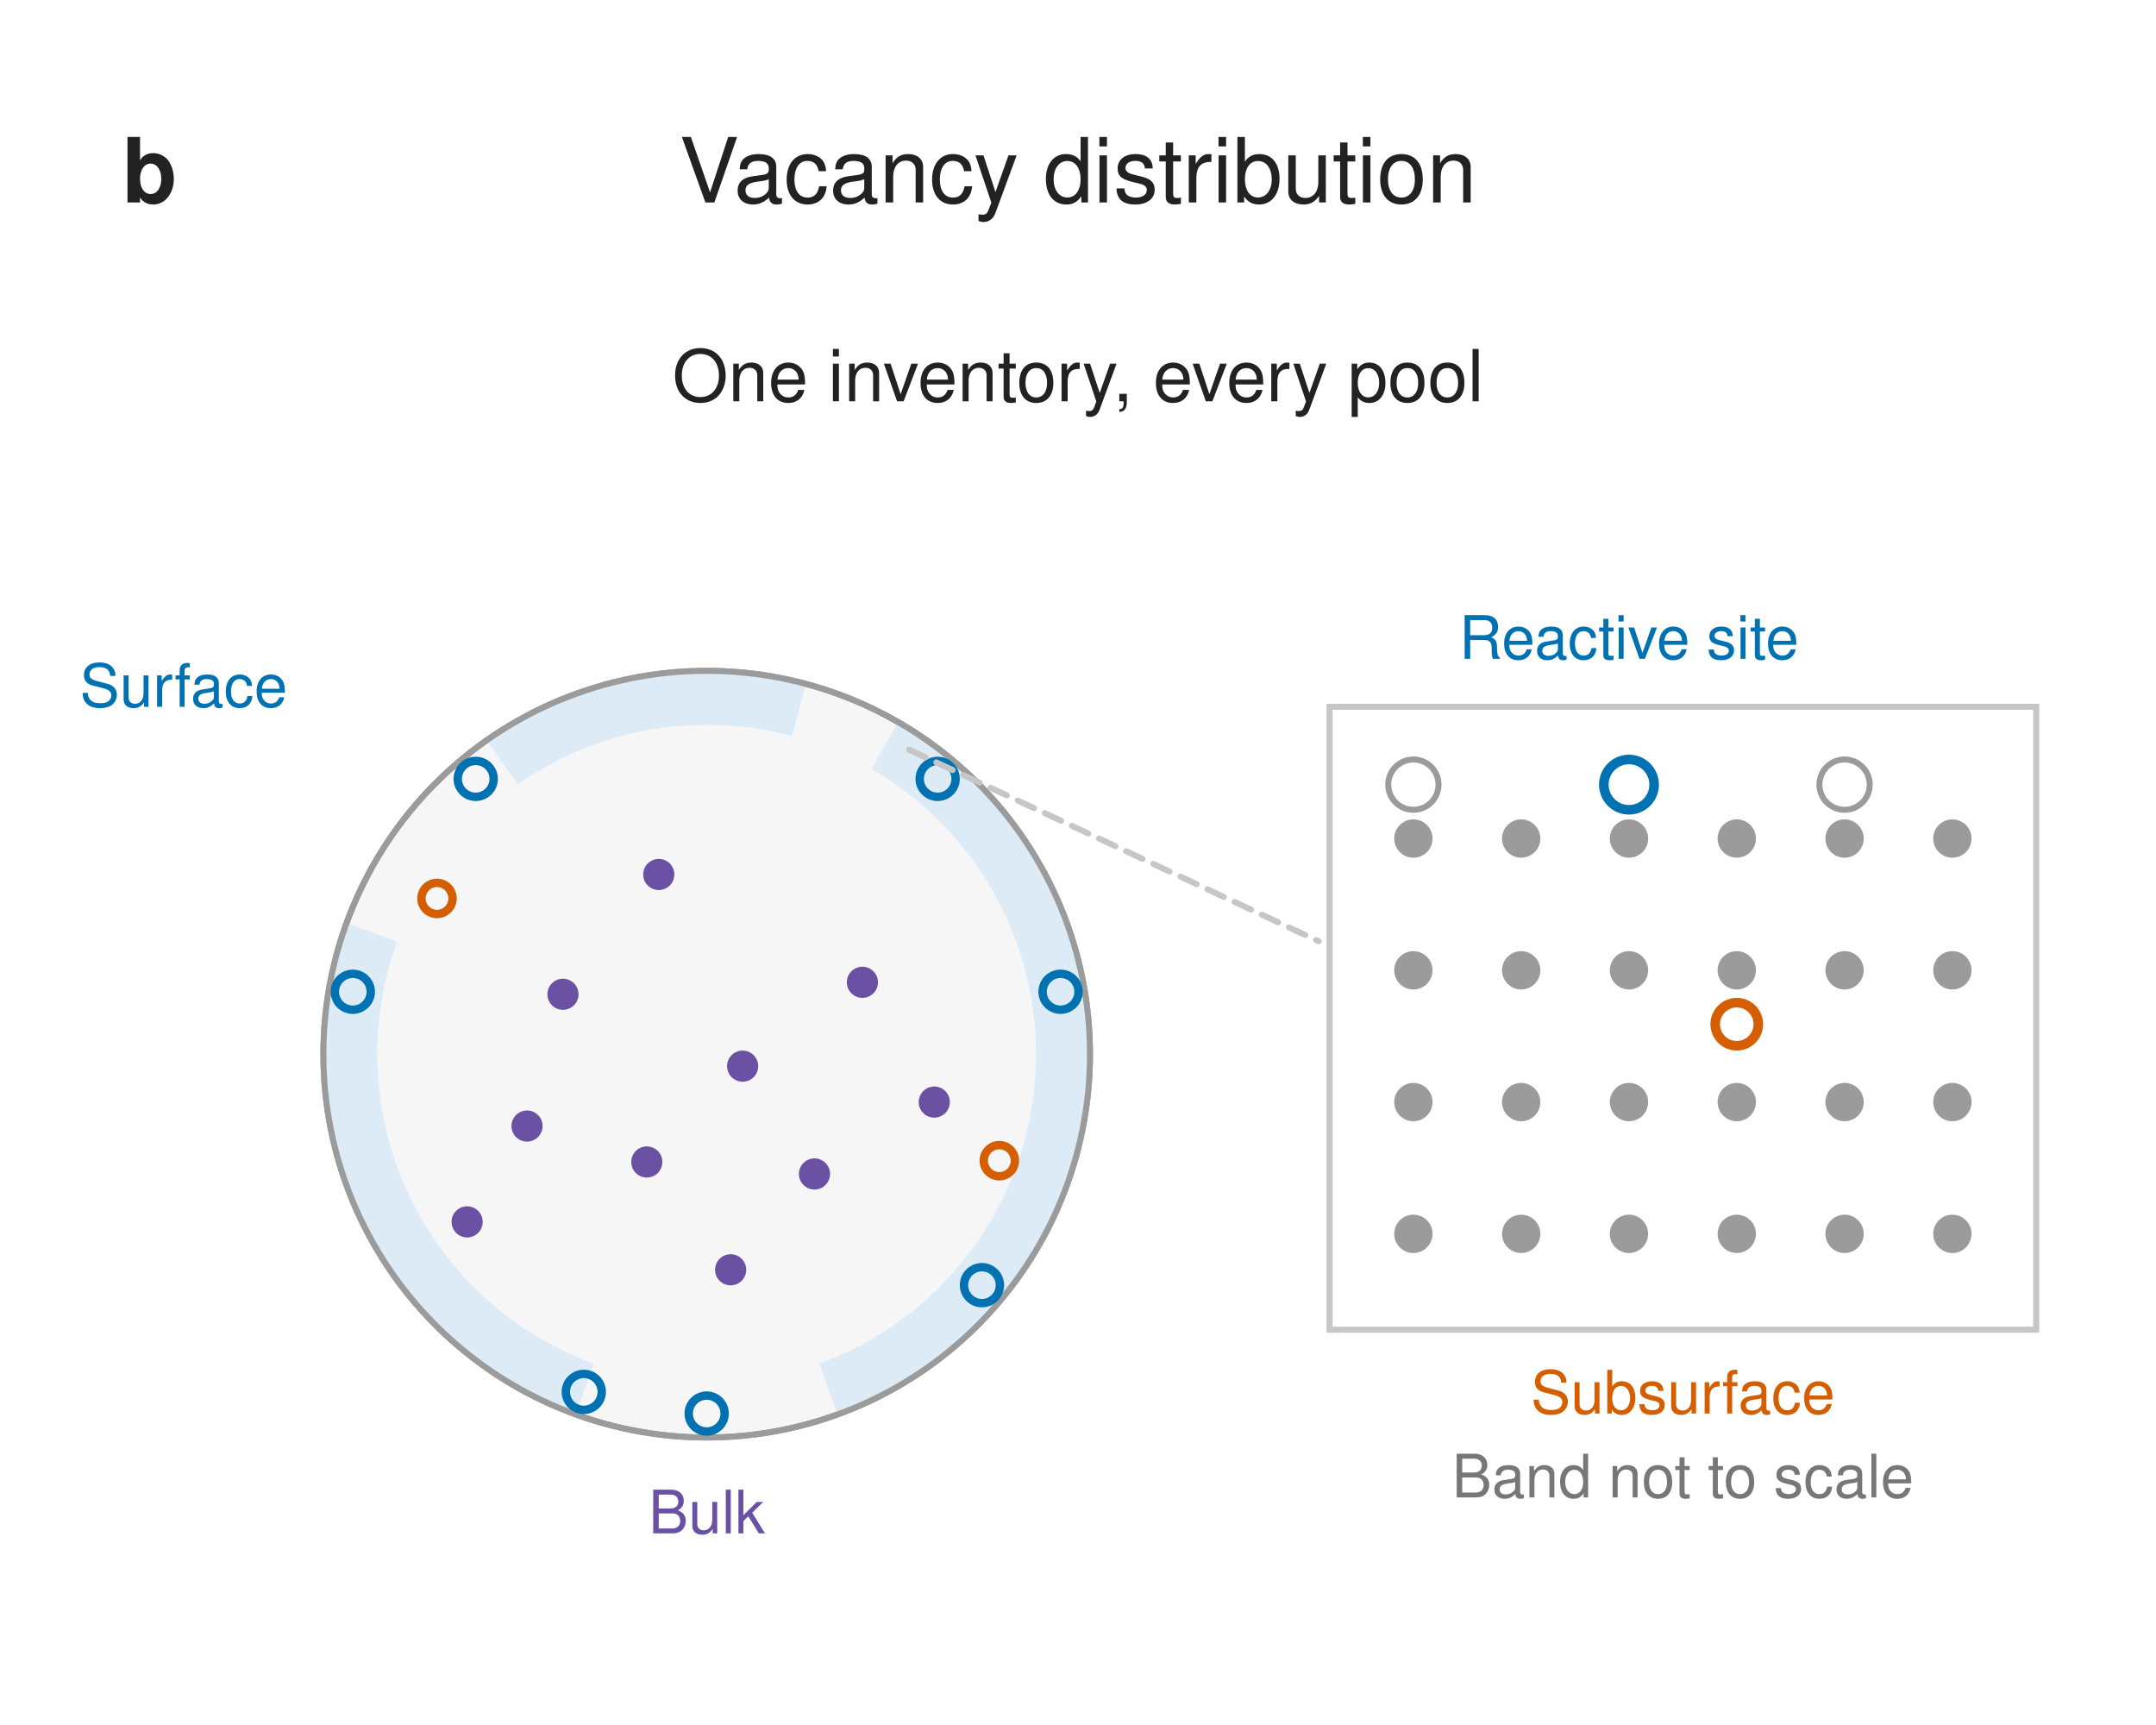
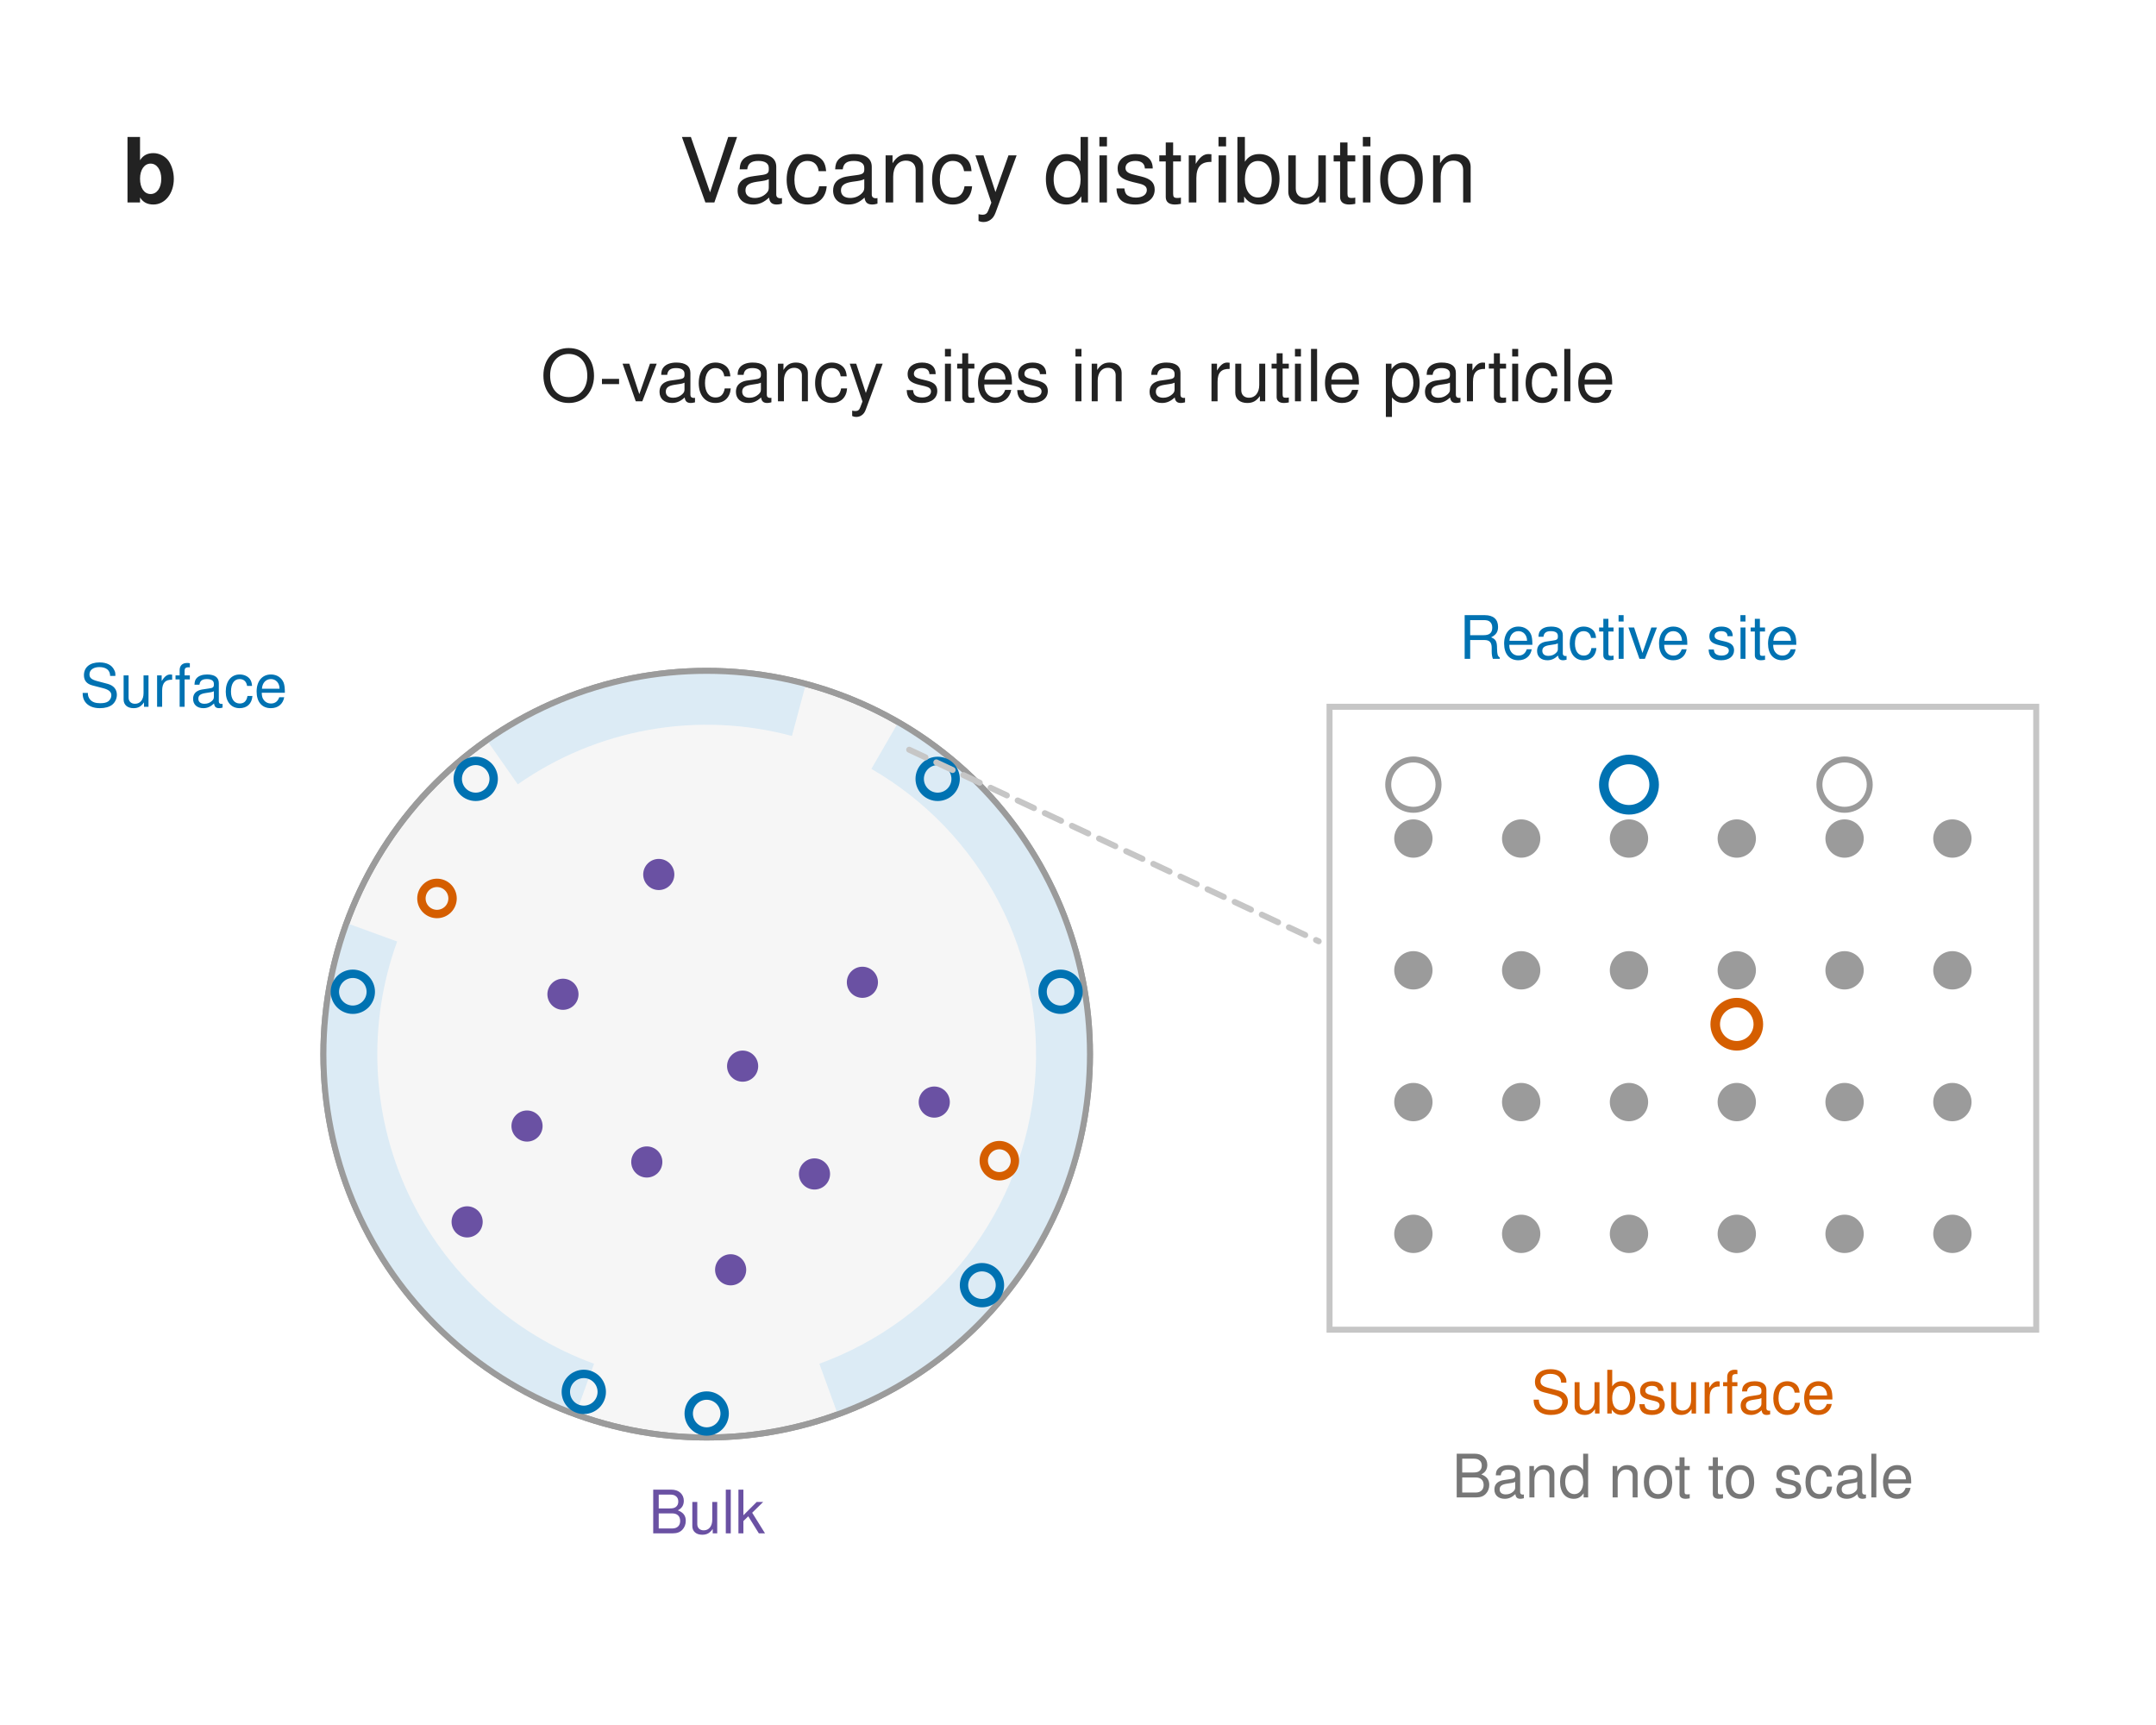
<svg xmlns="http://www.w3.org/2000/svg" width="360pt" height="288pt" viewBox="0 0 360 288" version="1.1">
  <defs>
    <style type="text/css">*{stroke-linejoin: round; stroke-linecap: butt}</style>
  </defs>
  <g id="figure_1">
    <g id="patch_1">
      <path d="M 0 288  L 360 288  L 360 0  L 0 0  z " style="fill: #ffffff" />
    </g>
    <g id="axes_1">
      <g id="patch_2">
        <path d="M 118 112  C 134.973 112 151.253 118.743 163.255 130.745  C 175.257 142.747 182 159.027 182 176  C 182 192.973 175.257 209.253 163.255 221.255  C 151.253 233.257 134.973 240 118 240  C 101.027 240 84.747 233.257 72.745 221.255  C 60.743 209.253 54 192.973 54 176  C 54 159.027 60.743 142.747 72.745 130.745  C 84.747 118.743 101.027 112 118 112  z " clip-path="url(#pf3ebf39e36)" style="fill: #f6f6f6; stroke: #9b9b9b; stroke-linejoin: miter" />
      </g>
      <g id="patch_3">
        <path d="M 150 120.574  C 160.549 126.665 169.144 135.643 174.769 146.448  C 180.393 157.253 182.818 169.443 181.756 181.578  C 180.695 193.713 176.19 205.297 168.775 214.961  C 161.359 224.625 151.336 231.974 139.889 236.14  L 136.811 227.683  C 146.648 224.103 155.262 217.787 161.634 209.482  C 168.007 201.177 171.878 191.222 172.791 180.794  C 173.703 170.365 171.619 159.889 166.786 150.604  C 161.952 141.318 154.566 133.603 145.5 128.369  z " clip-path="url(#pf3ebf39e36)" style="fill: #dcebf5" />
      </g>
      <g id="patch_4">
        <path d="M 96.111 236.14  C 80.167 230.337 67.167 218.425 59.996 203.048  C 52.826 187.67 52.056 170.055 57.86 154.111  L 66.317 157.189  C 61.33 170.891 61.991 186.029 68.153 199.244  C 74.315 212.459 85.487 222.696 99.189 227.683  z " clip-path="url(#pf3ebf39e36)" style="fill: #dcebf5" />
      </g>
      <g id="patch_5">
        <path d="M 81.291 123.574  C 88.946 118.214 97.683 114.595 106.887 112.972  C 116.09 111.35 125.538 111.762 134.564 114.181  L 132.235 122.874  C 124.478 120.795 116.358 120.441 108.449 121.836  C 100.54 123.23 93.032 126.34 86.453 130.947  z " clip-path="url(#pf3ebf39e36)" style="fill: #dcebf5" />
      </g>
      <g id="patch_6">
        <path d="M 118 112  C 134.973 112 151.253 118.743 163.255 130.745  C 175.257 142.747 182 159.027 182 176  C 182 192.973 175.257 209.253 163.255 221.255  C 151.253 233.257 134.973 240 118 240  C 101.027 240 84.747 233.257 72.745 221.255  C 60.743 209.253 54 192.973 54 176  C 54 159.027 60.743 142.747 72.745 130.745  C 84.747 118.743 101.027 112 118 112  L 118 112  z " clip-path="url(#pf3ebf39e36)" style="fill: none; stroke: #9b9b9b; stroke-linejoin: miter" />
      </g>
      <g id="patch_7">
        <path d="M 88 185.4  C 88.69 185.4 89.351 185.674 89.838 186.162  C 90.326 186.649 90.6 187.31 90.6 188  C 90.6 188.69 90.326 189.351 89.838 189.838  C 89.351 190.326 88.69 190.6 88 190.6  C 87.31 190.6 86.649 190.326 86.162 189.838  C 85.674 189.351 85.4 188.69 85.4 188  C 85.4 187.31 85.674 186.649 86.162 186.162  C 86.649 185.674 87.31 185.4 88 185.4  z " clip-path="url(#pf3ebf39e36)" style="fill: #6a51a3" />
      </g>
      <g id="patch_8">
        <path d="M 110 143.4  C 110.69 143.4 111.351 143.674 111.838 144.162  C 112.326 144.649 112.6 145.31 112.6 146  C 112.6 146.69 112.326 147.351 111.838 147.838  C 111.351 148.326 110.69 148.6 110 148.6  C 109.31 148.6 108.649 148.326 108.162 147.838  C 107.674 147.351 107.4 146.69 107.4 146  C 107.4 145.31 107.674 144.649 108.162 144.162  C 108.649 143.674 109.31 143.4 110 143.4  z " clip-path="url(#pf3ebf39e36)" style="fill: #6a51a3" />
      </g>
      <g id="patch_9">
        <path d="M 136 193.4  C 136.69 193.4 137.351 193.674 137.838 194.162  C 138.326 194.649 138.6 195.31 138.6 196  C 138.6 196.69 138.326 197.351 137.838 197.838  C 137.351 198.326 136.69 198.6 136 198.6  C 135.31 198.6 134.649 198.326 134.162 197.838  C 133.674 197.351 133.4 196.69 133.4 196  C 133.4 195.31 133.674 194.649 134.162 194.162  C 134.649 193.674 135.31 193.4 136 193.4  z " clip-path="url(#pf3ebf39e36)" style="fill: #6a51a3" />
      </g>
      <g id="patch_10">
        <path d="M 144 161.4  C 144.69 161.4 145.351 161.674 145.838 162.162  C 146.326 162.649 146.6 163.31 146.6 164  C 146.6 164.69 146.326 165.351 145.838 165.838  C 145.351 166.326 144.69 166.6 144 166.6  C 143.31 166.6 142.649 166.326 142.162 165.838  C 141.674 165.351 141.4 164.69 141.4 164  C 141.4 163.31 141.674 162.649 142.162 162.162  C 142.649 161.674 143.31 161.4 144 161.4  z " clip-path="url(#pf3ebf39e36)" style="fill: #6a51a3" />
      </g>
      <g id="patch_11">
        <path d="M 94 163.4  C 94.69 163.4 95.351 163.674 95.838 164.162  C 96.326 164.649 96.6 165.31 96.6 166  C 96.6 166.69 96.326 167.351 95.838 167.838  C 95.351 168.326 94.69 168.6 94 168.6  C 93.31 168.6 92.649 168.326 92.162 167.838  C 91.674 167.351 91.4 166.69 91.4 166  C 91.4 165.31 91.674 164.649 92.162 164.162  C 92.649 163.674 93.31 163.4 94 163.4  z " clip-path="url(#pf3ebf39e36)" style="fill: #6a51a3" />
      </g>
      <g id="patch_12">
        <path d="M 122 209.4  C 122.69 209.4 123.351 209.674 123.838 210.162  C 124.326 210.649 124.6 211.31 124.6 212  C 124.6 212.69 124.326 213.351 123.838 213.838  C 123.351 214.326 122.69 214.6 122 214.6  C 121.31 214.6 120.649 214.326 120.162 213.838  C 119.674 213.351 119.4 212.69 119.4 212  C 119.4 211.31 119.674 210.649 120.162 210.162  C 120.649 209.674 121.31 209.4 122 209.4  z " clip-path="url(#pf3ebf39e36)" style="fill: #6a51a3" />
      </g>
      <g id="patch_13">
        <path d="M 78 201.4  C 78.69 201.4 79.351 201.674 79.838 202.162  C 80.326 202.649 80.6 203.31 80.6 204  C 80.6 204.69 80.326 205.351 79.838 205.838  C 79.351 206.326 78.69 206.6 78 206.6  C 77.31 206.6 76.649 206.326 76.162 205.838  C 75.674 205.351 75.4 204.69 75.4 204  C 75.4 203.31 75.674 202.649 76.162 202.162  C 76.649 201.674 77.31 201.4 78 201.4  z " clip-path="url(#pf3ebf39e36)" style="fill: #6a51a3" />
      </g>
      <g id="patch_14">
        <path d="M 156 181.4  C 156.69 181.4 157.351 181.674 157.838 182.162  C 158.326 182.649 158.6 183.31 158.6 184  C 158.6 184.69 158.326 185.351 157.838 185.838  C 157.351 186.326 156.69 186.6 156 186.6  C 155.31 186.6 154.649 186.326 154.162 185.838  C 153.674 185.351 153.4 184.69 153.4 184  C 153.4 183.31 153.674 182.649 154.162 182.162  C 154.649 181.674 155.31 181.4 156 181.4  z " clip-path="url(#pf3ebf39e36)" style="fill: #6a51a3" />
      </g>
      <g id="patch_15">
        <path d="M 124 175.4  C 124.69 175.4 125.351 175.674 125.838 176.162  C 126.326 176.649 126.6 177.31 126.6 178  C 126.6 178.69 126.326 179.351 125.838 179.838  C 125.351 180.326 124.69 180.6 124 180.6  C 123.31 180.6 122.649 180.326 122.162 179.838  C 121.674 179.351 121.4 178.69 121.4 178  C 121.4 177.31 121.674 176.649 122.162 176.162  C 122.649 175.674 123.31 175.4 124 175.4  z " clip-path="url(#pf3ebf39e36)" style="fill: #6a51a3" />
      </g>
      <g id="patch_16">
        <path d="M 108 191.4  C 108.69 191.4 109.351 191.674 109.838 192.162  C 110.326 192.649 110.6 193.31 110.6 194  C 110.6 194.69 110.326 195.351 109.838 195.838  C 109.351 196.326 108.69 196.6 108 196.6  C 107.31 196.6 106.649 196.326 106.162 195.838  C 105.674 195.351 105.4 194.69 105.4 194  C 105.4 193.31 105.674 192.649 106.162 192.162  C 106.649 191.674 107.31 191.4 108 191.4  z " clip-path="url(#pf3ebf39e36)" style="fill: #6a51a3" />
      </g>
      <g id="patch_17">
        <path d="M 163.963 211.567  C 164.758 211.567 165.521 211.883 166.084 212.446  C 166.647 213.009 166.963 213.772 166.963 214.567  C 166.963 215.363 166.647 216.126 166.084 216.689  C 165.521 217.251 164.758 217.567 163.963 217.567  C 163.167 217.567 162.404 217.251 161.841 216.689  C 161.279 216.126 160.963 215.363 160.963 214.567  C 160.963 213.772 161.279 213.009 161.841 212.446  C 162.404 211.883 163.167 211.567 163.963 211.567  L 163.963 211.567  z " clip-path="url(#pf3ebf39e36)" style="fill: none; stroke: #0072b2; stroke-width: 1.4; stroke-linejoin: miter" />
      </g>
      <g id="patch_18">
        <path d="M 177.088 162.581  C 177.884 162.581 178.647 162.897 179.21 163.46  C 179.772 164.022 180.088 164.786 180.088 165.581  C 180.088 166.377 179.772 167.14 179.21 167.702  C 178.647 168.265 177.884 168.581 177.088 168.581  C 176.293 168.581 175.53 168.265 174.967 167.702  C 174.405 167.14 174.088 166.377 174.088 165.581  C 174.088 164.786 174.405 164.022 174.967 163.46  C 175.53 162.897 176.293 162.581 177.088 162.581  L 177.088 162.581  z " clip-path="url(#pf3ebf39e36)" style="fill: none; stroke: #0072b2; stroke-width: 1.4; stroke-linejoin: miter" />
      </g>
      <g id="patch_19">
        <path d="M 156.567 127.037  C 157.363 127.037 158.126 127.353 158.689 127.916  C 159.251 128.479 159.567 129.242 159.567 130.037  C 159.567 130.833 159.251 131.596 158.689 132.159  C 158.126 132.721 157.363 133.037 156.567 133.037  C 155.772 133.037 155.009 132.721 154.446 132.159  C 153.883 131.596 153.567 130.833 153.567 130.037  C 153.567 129.242 153.883 128.479 154.446 127.916  C 155.009 127.353 155.772 127.037 156.567 127.037  L 156.567 127.037  z " clip-path="url(#pf3ebf39e36)" style="fill: none; stroke: #0072b2; stroke-width: 1.4; stroke-linejoin: miter" />
      </g>
      <g id="patch_20">
        <path d="M 79.433 127.037  C 80.228 127.037 80.991 127.353 81.554 127.916  C 82.117 128.479 82.433 129.242 82.433 130.037  C 82.433 130.833 82.117 131.596 81.554 132.159  C 80.991 132.721 80.228 133.037 79.433 133.037  C 78.637 133.037 77.874 132.721 77.311 132.159  C 76.749 131.596 76.433 130.833 76.433 130.037  C 76.433 129.242 76.749 128.479 77.311 127.916  C 77.874 127.353 78.637 127.037 79.433 127.037  L 79.433 127.037  z " clip-path="url(#pf3ebf39e36)" style="fill: none; stroke: #0072b2; stroke-width: 1.4; stroke-linejoin: miter" />
      </g>
      <g id="patch_21">
        <path d="M 58.912 162.581  C 59.707 162.581 60.47 162.897 61.033 163.46  C 61.595 164.022 61.912 164.786 61.912 165.581  C 61.912 166.377 61.595 167.14 61.033 167.702  C 60.47 168.265 59.707 168.581 58.912 168.581  C 58.116 168.581 57.353 168.265 56.79 167.702  C 56.228 167.14 55.912 166.377 55.912 165.581  C 55.912 164.786 56.228 164.022 56.79 163.46  C 57.353 162.897 58.116 162.581 58.912 162.581  L 58.912 162.581  z " clip-path="url(#pf3ebf39e36)" style="fill: none; stroke: #0072b2; stroke-width: 1.4; stroke-linejoin: miter" />
      </g>
      <g id="patch_22">
        <path d="M 97.479 229.382  C 98.274 229.382 99.038 229.698 99.6 230.26  C 100.163 230.823 100.479 231.586 100.479 232.382  C 100.479 233.177 100.163 233.94 99.6 234.503  C 99.038 235.065 98.274 235.382 97.479 235.382  C 96.683 235.382 95.92 235.065 95.357 234.503  C 94.795 233.94 94.479 233.177 94.479 232.382  C 94.479 231.586 94.795 230.823 95.357 230.26  C 95.92 229.698 96.683 229.382 97.479 229.382  L 97.479 229.382  z " clip-path="url(#pf3ebf39e36)" style="fill: none; stroke: #0072b2; stroke-width: 1.4; stroke-linejoin: miter" />
      </g>
      <g id="patch_23">
        <path d="M 118 233  C 118.796 233 119.559 233.316 120.121 233.879  C 120.684 234.441 121 235.204 121 236  C 121 236.796 120.684 237.559 120.121 238.121  C 119.559 238.684 118.796 239 118 239  C 117.204 239 116.441 238.684 115.879 238.121  C 115.316 237.559 115 236.796 115 236  C 115 235.204 115.316 234.441 115.879 233.879  C 116.441 233.316 117.204 233 118 233  L 118 233  z " clip-path="url(#pf3ebf39e36)" style="fill: none; stroke: #0072b2; stroke-width: 1.4; stroke-linejoin: miter" />
      </g>
      <g id="patch_24">
        <path d="M 166.864 191.185  C 167.554 191.185 168.215 191.459 168.702 191.947  C 169.19 192.434 169.464 193.096 169.464 193.785  C 169.464 194.475 169.19 195.136 168.702 195.624  C 168.215 196.111 167.554 196.385 166.864 196.385  C 166.174 196.385 165.513 196.111 165.026 195.624  C 164.538 195.136 164.264 194.475 164.264 193.785  C 164.264 193.096 164.538 192.434 165.026 191.947  C 165.513 191.459 166.174 191.185 166.864 191.185  L 166.864 191.185  z " clip-path="url(#pf3ebf39e36)" style="fill: none; stroke: #d55e00; stroke-width: 1.4; stroke-linejoin: miter" />
      </g>
      <g id="patch_25">
        <path d="M 72.967 147.4  C 73.656 147.4 74.318 147.674 74.805 148.162  C 75.293 148.649 75.567 149.31 75.567 150  C 75.567 150.69 75.293 151.351 74.805 151.838  C 74.318 152.326 73.656 152.6 72.967 152.6  C 72.277 152.6 71.616 152.326 71.128 151.838  C 70.641 151.351 70.367 150.69 70.367 150  C 70.367 149.31 70.641 148.649 71.128 148.162  C 71.616 147.674 72.277 147.4 72.967 147.4  L 72.967 147.4  z " clip-path="url(#pf3ebf39e36)" style="fill: none; stroke: #d55e00; stroke-width: 1.4; stroke-linejoin: miter" />
      </g>
      <g id="patch_26">
        <path d="M 222 118  L 340 118  L 340 222  L 222 222  z " clip-path="url(#pf3ebf39e36)" style="fill: #ffffff; stroke: #c6c6c6; stroke-linejoin: miter" />
      </g>
      <g id="patch_27">
        <path d="M 151.815 125.169  Q 186.001 141.161 220.188 157.152  " clip-path="url(#pf3ebf39e36)" style="fill: none; stroke-dasharray: 3,2; stroke-dashoffset: 0; stroke: #c6c6c6; stroke-linecap: round" />
      </g>
      <g id="patch_28">
        <path d="M 236 136.8  C 236.849 136.8 237.663 137.137 238.263 137.737  C 238.863 138.337 239.2 139.151 239.2 140  C 239.2 140.849 238.863 141.663 238.263 142.263  C 237.663 142.863 236.849 143.2 236 143.2  C 235.151 143.2 234.337 142.863 233.737 142.263  C 233.137 141.663 232.8 140.849 232.8 140  C 232.8 139.151 233.137 138.337 233.737 137.737  C 234.337 137.137 235.151 136.8 236 136.8  z " clip-path="url(#pf3ebf39e36)" style="fill: #9b9b9b" />
      </g>
      <g id="patch_29">
        <path d="M 236 126.8  C 237.114 126.8 238.182 127.243 238.97 128.03  C 239.757 128.818 240.2 129.886 240.2 131  C 240.2 132.114 239.757 133.182 238.97 133.97  C 238.182 134.757 237.114 135.2 236 135.2  C 234.886 135.2 233.818 134.757 233.03 133.97  C 232.243 133.182 231.8 132.114 231.8 131  C 231.8 129.886 232.243 128.818 233.03 128.03  C 233.818 127.243 234.886 126.8 236 126.8  z " clip-path="url(#pf3ebf39e36)" style="fill: #ffffff; stroke: #9b9b9b; stroke-linejoin: miter" />
      </g>
      <g id="patch_30">
        <path d="M 254 136.8  C 254.849 136.8 255.663 137.137 256.263 137.737  C 256.863 138.337 257.2 139.151 257.2 140  C 257.2 140.849 256.863 141.663 256.263 142.263  C 255.663 142.863 254.849 143.2 254 143.2  C 253.151 143.2 252.337 142.863 251.737 142.263  C 251.137 141.663 250.8 140.849 250.8 140  C 250.8 139.151 251.137 138.337 251.737 137.737  C 252.337 137.137 253.151 136.8 254 136.8  z " clip-path="url(#pf3ebf39e36)" style="fill: #9b9b9b" />
      </g>
      <g id="patch_31">
        <path d="M 272 136.8  C 272.849 136.8 273.663 137.137 274.263 137.737  C 274.863 138.337 275.2 139.151 275.2 140  C 275.2 140.849 274.863 141.663 274.263 142.263  C 273.663 142.863 272.849 143.2 272 143.2  C 271.151 143.2 270.337 142.863 269.737 142.263  C 269.137 141.663 268.8 140.849 268.8 140  C 268.8 139.151 269.137 138.337 269.737 137.737  C 270.337 137.137 271.151 136.8 272 136.8  z " clip-path="url(#pf3ebf39e36)" style="fill: #9b9b9b" />
      </g>
      <g id="patch_32">
        <path d="M 272 126.8  C 273.114 126.8 274.182 127.243 274.97 128.03  C 275.757 128.818 276.2 129.886 276.2 131  C 276.2 132.114 275.757 133.182 274.97 133.97  C 274.182 134.757 273.114 135.2 272 135.2  C 270.886 135.2 269.818 134.757 269.03 133.97  C 268.243 133.182 267.8 132.114 267.8 131  C 267.8 129.886 268.243 128.818 269.03 128.03  C 269.818 127.243 270.886 126.8 272 126.8  L 272 126.8  z " clip-path="url(#pf3ebf39e36)" style="fill: none; stroke: #0072b2; stroke-width: 1.6; stroke-linejoin: miter" />
      </g>
      <g id="patch_33">
        <path d="M 290 136.8  C 290.849 136.8 291.663 137.137 292.263 137.737  C 292.863 138.337 293.2 139.151 293.2 140  C 293.2 140.849 292.863 141.663 292.263 142.263  C 291.663 142.863 290.849 143.2 290 143.2  C 289.151 143.2 288.337 142.863 287.737 142.263  C 287.137 141.663 286.8 140.849 286.8 140  C 286.8 139.151 287.137 138.337 287.737 137.737  C 288.337 137.137 289.151 136.8 290 136.8  z " clip-path="url(#pf3ebf39e36)" style="fill: #9b9b9b" />
      </g>
      <g id="patch_34">
        <path d="M 308 136.8  C 308.849 136.8 309.663 137.137 310.263 137.737  C 310.863 138.337 311.2 139.151 311.2 140  C 311.2 140.849 310.863 141.663 310.263 142.263  C 309.663 142.863 308.849 143.2 308 143.2  C 307.151 143.2 306.337 142.863 305.737 142.263  C 305.137 141.663 304.8 140.849 304.8 140  C 304.8 139.151 305.137 138.337 305.737 137.737  C 306.337 137.137 307.151 136.8 308 136.8  z " clip-path="url(#pf3ebf39e36)" style="fill: #9b9b9b" />
      </g>
      <g id="patch_35">
        <path d="M 308 126.8  C 309.114 126.8 310.182 127.243 310.97 128.03  C 311.757 128.818 312.2 129.886 312.2 131  C 312.2 132.114 311.757 133.182 310.97 133.97  C 310.182 134.757 309.114 135.2 308 135.2  C 306.886 135.2 305.818 134.757 305.03 133.97  C 304.243 133.182 303.8 132.114 303.8 131  C 303.8 129.886 304.243 128.818 305.03 128.03  C 305.818 127.243 306.886 126.8 308 126.8  z " clip-path="url(#pf3ebf39e36)" style="fill: #ffffff; stroke: #9b9b9b; stroke-linejoin: miter" />
      </g>
      <g id="patch_36">
        <path d="M 326 136.8  C 326.849 136.8 327.663 137.137 328.263 137.737  C 328.863 138.337 329.2 139.151 329.2 140  C 329.2 140.849 328.863 141.663 328.263 142.263  C 327.663 142.863 326.849 143.2 326 143.2  C 325.151 143.2 324.337 142.863 323.737 142.263  C 323.137 141.663 322.8 140.849 322.8 140  C 322.8 139.151 323.137 138.337 323.737 137.737  C 324.337 137.137 325.151 136.8 326 136.8  z " clip-path="url(#pf3ebf39e36)" style="fill: #9b9b9b" />
      </g>
      <g id="patch_37">
        <path d="M 236 158.8  C 236.849 158.8 237.663 159.137 238.263 159.737  C 238.863 160.337 239.2 161.151 239.2 162  C 239.2 162.849 238.863 163.663 238.263 164.263  C 237.663 164.863 236.849 165.2 236 165.2  C 235.151 165.2 234.337 164.863 233.737 164.263  C 233.137 163.663 232.8 162.849 232.8 162  C 232.8 161.151 233.137 160.337 233.737 159.737  C 234.337 159.137 235.151 158.8 236 158.8  z " clip-path="url(#pf3ebf39e36)" style="fill: #9b9b9b" />
      </g>
      <g id="patch_38">
        <path d="M 254 158.8  C 254.849 158.8 255.663 159.137 256.263 159.737  C 256.863 160.337 257.2 161.151 257.2 162  C 257.2 162.849 256.863 163.663 256.263 164.263  C 255.663 164.863 254.849 165.2 254 165.2  C 253.151 165.2 252.337 164.863 251.737 164.263  C 251.137 163.663 250.8 162.849 250.8 162  C 250.8 161.151 251.137 160.337 251.737 159.737  C 252.337 159.137 253.151 158.8 254 158.8  z " clip-path="url(#pf3ebf39e36)" style="fill: #9b9b9b" />
      </g>
      <g id="patch_39">
        <path d="M 272 158.8  C 272.849 158.8 273.663 159.137 274.263 159.737  C 274.863 160.337 275.2 161.151 275.2 162  C 275.2 162.849 274.863 163.663 274.263 164.263  C 273.663 164.863 272.849 165.2 272 165.2  C 271.151 165.2 270.337 164.863 269.737 164.263  C 269.137 163.663 268.8 162.849 268.8 162  C 268.8 161.151 269.137 160.337 269.737 159.737  C 270.337 159.137 271.151 158.8 272 158.8  z " clip-path="url(#pf3ebf39e36)" style="fill: #9b9b9b" />
      </g>
      <g id="patch_40">
        <path d="M 290 158.8  C 290.849 158.8 291.663 159.137 292.263 159.737  C 292.863 160.337 293.2 161.151 293.2 162  C 293.2 162.849 292.863 163.663 292.263 164.263  C 291.663 164.863 290.849 165.2 290 165.2  C 289.151 165.2 288.337 164.863 287.737 164.263  C 287.137 163.663 286.8 162.849 286.8 162  C 286.8 161.151 287.137 160.337 287.737 159.737  C 288.337 159.137 289.151 158.8 290 158.8  z " clip-path="url(#pf3ebf39e36)" style="fill: #9b9b9b" />
      </g>
      <g id="patch_41">
        <path d="M 308 158.8  C 308.849 158.8 309.663 159.137 310.263 159.737  C 310.863 160.337 311.2 161.151 311.2 162  C 311.2 162.849 310.863 163.663 310.263 164.263  C 309.663 164.863 308.849 165.2 308 165.2  C 307.151 165.2 306.337 164.863 305.737 164.263  C 305.137 163.663 304.8 162.849 304.8 162  C 304.8 161.151 305.137 160.337 305.737 159.737  C 306.337 159.137 307.151 158.8 308 158.8  z " clip-path="url(#pf3ebf39e36)" style="fill: #9b9b9b" />
      </g>
      <g id="patch_42">
        <path d="M 326 158.8  C 326.849 158.8 327.663 159.137 328.263 159.737  C 328.863 160.337 329.2 161.151 329.2 162  C 329.2 162.849 328.863 163.663 328.263 164.263  C 327.663 164.863 326.849 165.2 326 165.2  C 325.151 165.2 324.337 164.863 323.737 164.263  C 323.137 163.663 322.8 162.849 322.8 162  C 322.8 161.151 323.137 160.337 323.737 159.737  C 324.337 159.137 325.151 158.8 326 158.8  z " clip-path="url(#pf3ebf39e36)" style="fill: #9b9b9b" />
      </g>
      <g id="patch_43">
        <path d="M 236 180.8  C 236.849 180.8 237.663 181.137 238.263 181.737  C 238.863 182.337 239.2 183.151 239.2 184  C 239.2 184.849 238.863 185.663 238.263 186.263  C 237.663 186.863 236.849 187.2 236 187.2  C 235.151 187.2 234.337 186.863 233.737 186.263  C 233.137 185.663 232.8 184.849 232.8 184  C 232.8 183.151 233.137 182.337 233.737 181.737  C 234.337 181.137 235.151 180.8 236 180.8  z " clip-path="url(#pf3ebf39e36)" style="fill: #9b9b9b" />
      </g>
      <g id="patch_44">
        <path d="M 254 180.8  C 254.849 180.8 255.663 181.137 256.263 181.737  C 256.863 182.337 257.2 183.151 257.2 184  C 257.2 184.849 256.863 185.663 256.263 186.263  C 255.663 186.863 254.849 187.2 254 187.2  C 253.151 187.2 252.337 186.863 251.737 186.263  C 251.137 185.663 250.8 184.849 250.8 184  C 250.8 183.151 251.137 182.337 251.737 181.737  C 252.337 181.137 253.151 180.8 254 180.8  z " clip-path="url(#pf3ebf39e36)" style="fill: #9b9b9b" />
      </g>
      <g id="patch_45">
        <path d="M 272 180.8  C 272.849 180.8 273.663 181.137 274.263 181.737  C 274.863 182.337 275.2 183.151 275.2 184  C 275.2 184.849 274.863 185.663 274.263 186.263  C 273.663 186.863 272.849 187.2 272 187.2  C 271.151 187.2 270.337 186.863 269.737 186.263  C 269.137 185.663 268.8 184.849 268.8 184  C 268.8 183.151 269.137 182.337 269.737 181.737  C 270.337 181.137 271.151 180.8 272 180.8  z " clip-path="url(#pf3ebf39e36)" style="fill: #9b9b9b" />
      </g>
      <g id="patch_46">
        <path d="M 290 180.8  C 290.849 180.8 291.663 181.137 292.263 181.737  C 292.863 182.337 293.2 183.151 293.2 184  C 293.2 184.849 292.863 185.663 292.263 186.263  C 291.663 186.863 290.849 187.2 290 187.2  C 289.151 187.2 288.337 186.863 287.737 186.263  C 287.137 185.663 286.8 184.849 286.8 184  C 286.8 183.151 287.137 182.337 287.737 181.737  C 288.337 181.137 289.151 180.8 290 180.8  z " clip-path="url(#pf3ebf39e36)" style="fill: #9b9b9b" />
      </g>
      <g id="patch_47">
        <path d="M 308 180.8  C 308.849 180.8 309.663 181.137 310.263 181.737  C 310.863 182.337 311.2 183.151 311.2 184  C 311.2 184.849 310.863 185.663 310.263 186.263  C 309.663 186.863 308.849 187.2 308 187.2  C 307.151 187.2 306.337 186.863 305.737 186.263  C 305.137 185.663 304.8 184.849 304.8 184  C 304.8 183.151 305.137 182.337 305.737 181.737  C 306.337 181.137 307.151 180.8 308 180.8  z " clip-path="url(#pf3ebf39e36)" style="fill: #9b9b9b" />
      </g>
      <g id="patch_48">
        <path d="M 326 180.8  C 326.849 180.8 327.663 181.137 328.263 181.737  C 328.863 182.337 329.2 183.151 329.2 184  C 329.2 184.849 328.863 185.663 328.263 186.263  C 327.663 186.863 326.849 187.2 326 187.2  C 325.151 187.2 324.337 186.863 323.737 186.263  C 323.137 185.663 322.8 184.849 322.8 184  C 322.8 183.151 323.137 182.337 323.737 181.737  C 324.337 181.137 325.151 180.8 326 180.8  z " clip-path="url(#pf3ebf39e36)" style="fill: #9b9b9b" />
      </g>
      <g id="patch_49">
        <path d="M 236 202.8  C 236.849 202.8 237.663 203.137 238.263 203.737  C 238.863 204.337 239.2 205.151 239.2 206  C 239.2 206.849 238.863 207.663 238.263 208.263  C 237.663 208.863 236.849 209.2 236 209.2  C 235.151 209.2 234.337 208.863 233.737 208.263  C 233.137 207.663 232.8 206.849 232.8 206  C 232.8 205.151 233.137 204.337 233.737 203.737  C 234.337 203.137 235.151 202.8 236 202.8  z " clip-path="url(#pf3ebf39e36)" style="fill: #9b9b9b" />
      </g>
      <g id="patch_50">
        <path d="M 254 202.8  C 254.849 202.8 255.663 203.137 256.263 203.737  C 256.863 204.337 257.2 205.151 257.2 206  C 257.2 206.849 256.863 207.663 256.263 208.263  C 255.663 208.863 254.849 209.2 254 209.2  C 253.151 209.2 252.337 208.863 251.737 208.263  C 251.137 207.663 250.8 206.849 250.8 206  C 250.8 205.151 251.137 204.337 251.737 203.737  C 252.337 203.137 253.151 202.8 254 202.8  z " clip-path="url(#pf3ebf39e36)" style="fill: #9b9b9b" />
      </g>
      <g id="patch_51">
        <path d="M 272 202.8  C 272.849 202.8 273.663 203.137 274.263 203.737  C 274.863 204.337 275.2 205.151 275.2 206  C 275.2 206.849 274.863 207.663 274.263 208.263  C 273.663 208.863 272.849 209.2 272 209.2  C 271.151 209.2 270.337 208.863 269.737 208.263  C 269.137 207.663 268.8 206.849 268.8 206  C 268.8 205.151 269.137 204.337 269.737 203.737  C 270.337 203.137 271.151 202.8 272 202.8  z " clip-path="url(#pf3ebf39e36)" style="fill: #9b9b9b" />
      </g>
      <g id="patch_52">
        <path d="M 290 202.8  C 290.849 202.8 291.663 203.137 292.263 203.737  C 292.863 204.337 293.2 205.151 293.2 206  C 293.2 206.849 292.863 207.663 292.263 208.263  C 291.663 208.863 290.849 209.2 290 209.2  C 289.151 209.2 288.337 208.863 287.737 208.263  C 287.137 207.663 286.8 206.849 286.8 206  C 286.8 205.151 287.137 204.337 287.737 203.737  C 288.337 203.137 289.151 202.8 290 202.8  z " clip-path="url(#pf3ebf39e36)" style="fill: #9b9b9b" />
      </g>
      <g id="patch_53">
        <path d="M 308 202.8  C 308.849 202.8 309.663 203.137 310.263 203.737  C 310.863 204.337 311.2 205.151 311.2 206  C 311.2 206.849 310.863 207.663 310.263 208.263  C 309.663 208.863 308.849 209.2 308 209.2  C 307.151 209.2 306.337 208.863 305.737 208.263  C 305.137 207.663 304.8 206.849 304.8 206  C 304.8 205.151 305.137 204.337 305.737 203.737  C 306.337 203.137 307.151 202.8 308 202.8  z " clip-path="url(#pf3ebf39e36)" style="fill: #9b9b9b" />
      </g>
      <g id="patch_54">
        <path d="M 326 202.8  C 326.849 202.8 327.663 203.137 328.263 203.737  C 328.863 204.337 329.2 205.151 329.2 206  C 329.2 206.849 328.863 207.663 328.263 208.263  C 327.663 208.863 326.849 209.2 326 209.2  C 325.151 209.2 324.337 208.863 323.737 208.263  C 323.137 207.663 322.8 206.849 322.8 206  C 322.8 205.151 323.137 204.337 323.737 203.737  C 324.337 203.137 325.151 202.8 326 202.8  z " clip-path="url(#pf3ebf39e36)" style="fill: #9b9b9b" />
      </g>
      <g id="patch_55">
        <path d="M 290 167.4  C 290.955 167.4 291.87 167.779 292.546 168.454  C 293.221 169.13 293.6 170.045 293.6 171  C 293.6 171.955 293.221 172.87 292.546 173.546  C 291.87 174.221 290.955 174.6 290 174.6  C 289.045 174.6 288.13 174.221 287.454 173.546  C 286.779 172.87 286.4 171.955 286.4 171  C 286.4 170.045 286.779 169.13 287.454 168.454  C 288.13 167.779 289.045 167.4 290 167.4  L 290 167.4  z " clip-path="url(#pf3ebf39e36)" style="fill: none; stroke: #d55e00; stroke-width: 1.6; stroke-linejoin: miter" />
      </g>
      <g id="text_1">
        <text style="fill: #222222; font: 700 15px 'Helvetica'; text-anchor: start" x="20.4" y="33.8" transform="rotate(-0 20.4 33.8)">b</text>
      </g>
      <g id="text_2">
        <text style="fill: #222222; font: 15px 'Helvetica'; text-anchor: middle" x="180" y="33.8" transform="rotate(-0 180 33.8)">Vacancy distribution</text>
      </g>
      <g id="text_3">
-         <text style="fill: #222222; font: 12px 'Helvetica'; text-anchor: middle" x="180" y="67" transform="rotate(-0 180 67)">One inventory, every pool</text>
+         <text style="fill: #222222; font: 12px 'Helvetica'; text-anchor: middle" x="180" y="67" transform="rotate(-0 180 67)">O-vacancy sites in a rutile particle</text>
      </g>
      <g id="text_4">
        <text style="fill: #0072b2; font: 10px 'Helvetica'; text-anchor: middle" x="272" y="110" transform="rotate(-0 272 110)">Reactive site</text>
      </g>
      <g id="text_5">
        <text style="fill: #d55e00; font: 10px 'Helvetica'; text-anchor: middle" x="281" y="236" transform="rotate(-0 281 236)">Subsurface</text>
      </g>
      <g id="text_6">
        <text style="fill: #6a51a3; font: 10px 'Helvetica'; text-anchor: middle" x="118" y="256" transform="rotate(-0 118 256)">Bulk</text>
      </g>
      <g id="text_7">
        <text style="fill: #0072b2; font: 10px 'Helvetica'; text-anchor: end" x="48" y="118" transform="rotate(-0 48 118)">Surface</text>
      </g>
      <g id="text_8">
        <text style="fill: #777777; font: 10px 'Helvetica'; text-anchor: middle" x="281" y="250" transform="rotate(-0 281 250)">Band not to scale</text>
      </g>
    </g>
  </g>
  <defs>
    <clipPath id="pf3ebf39e36">
      <rect x="0" y="0" width="360" height="288" />
    </clipPath>
  </defs>
</svg>
